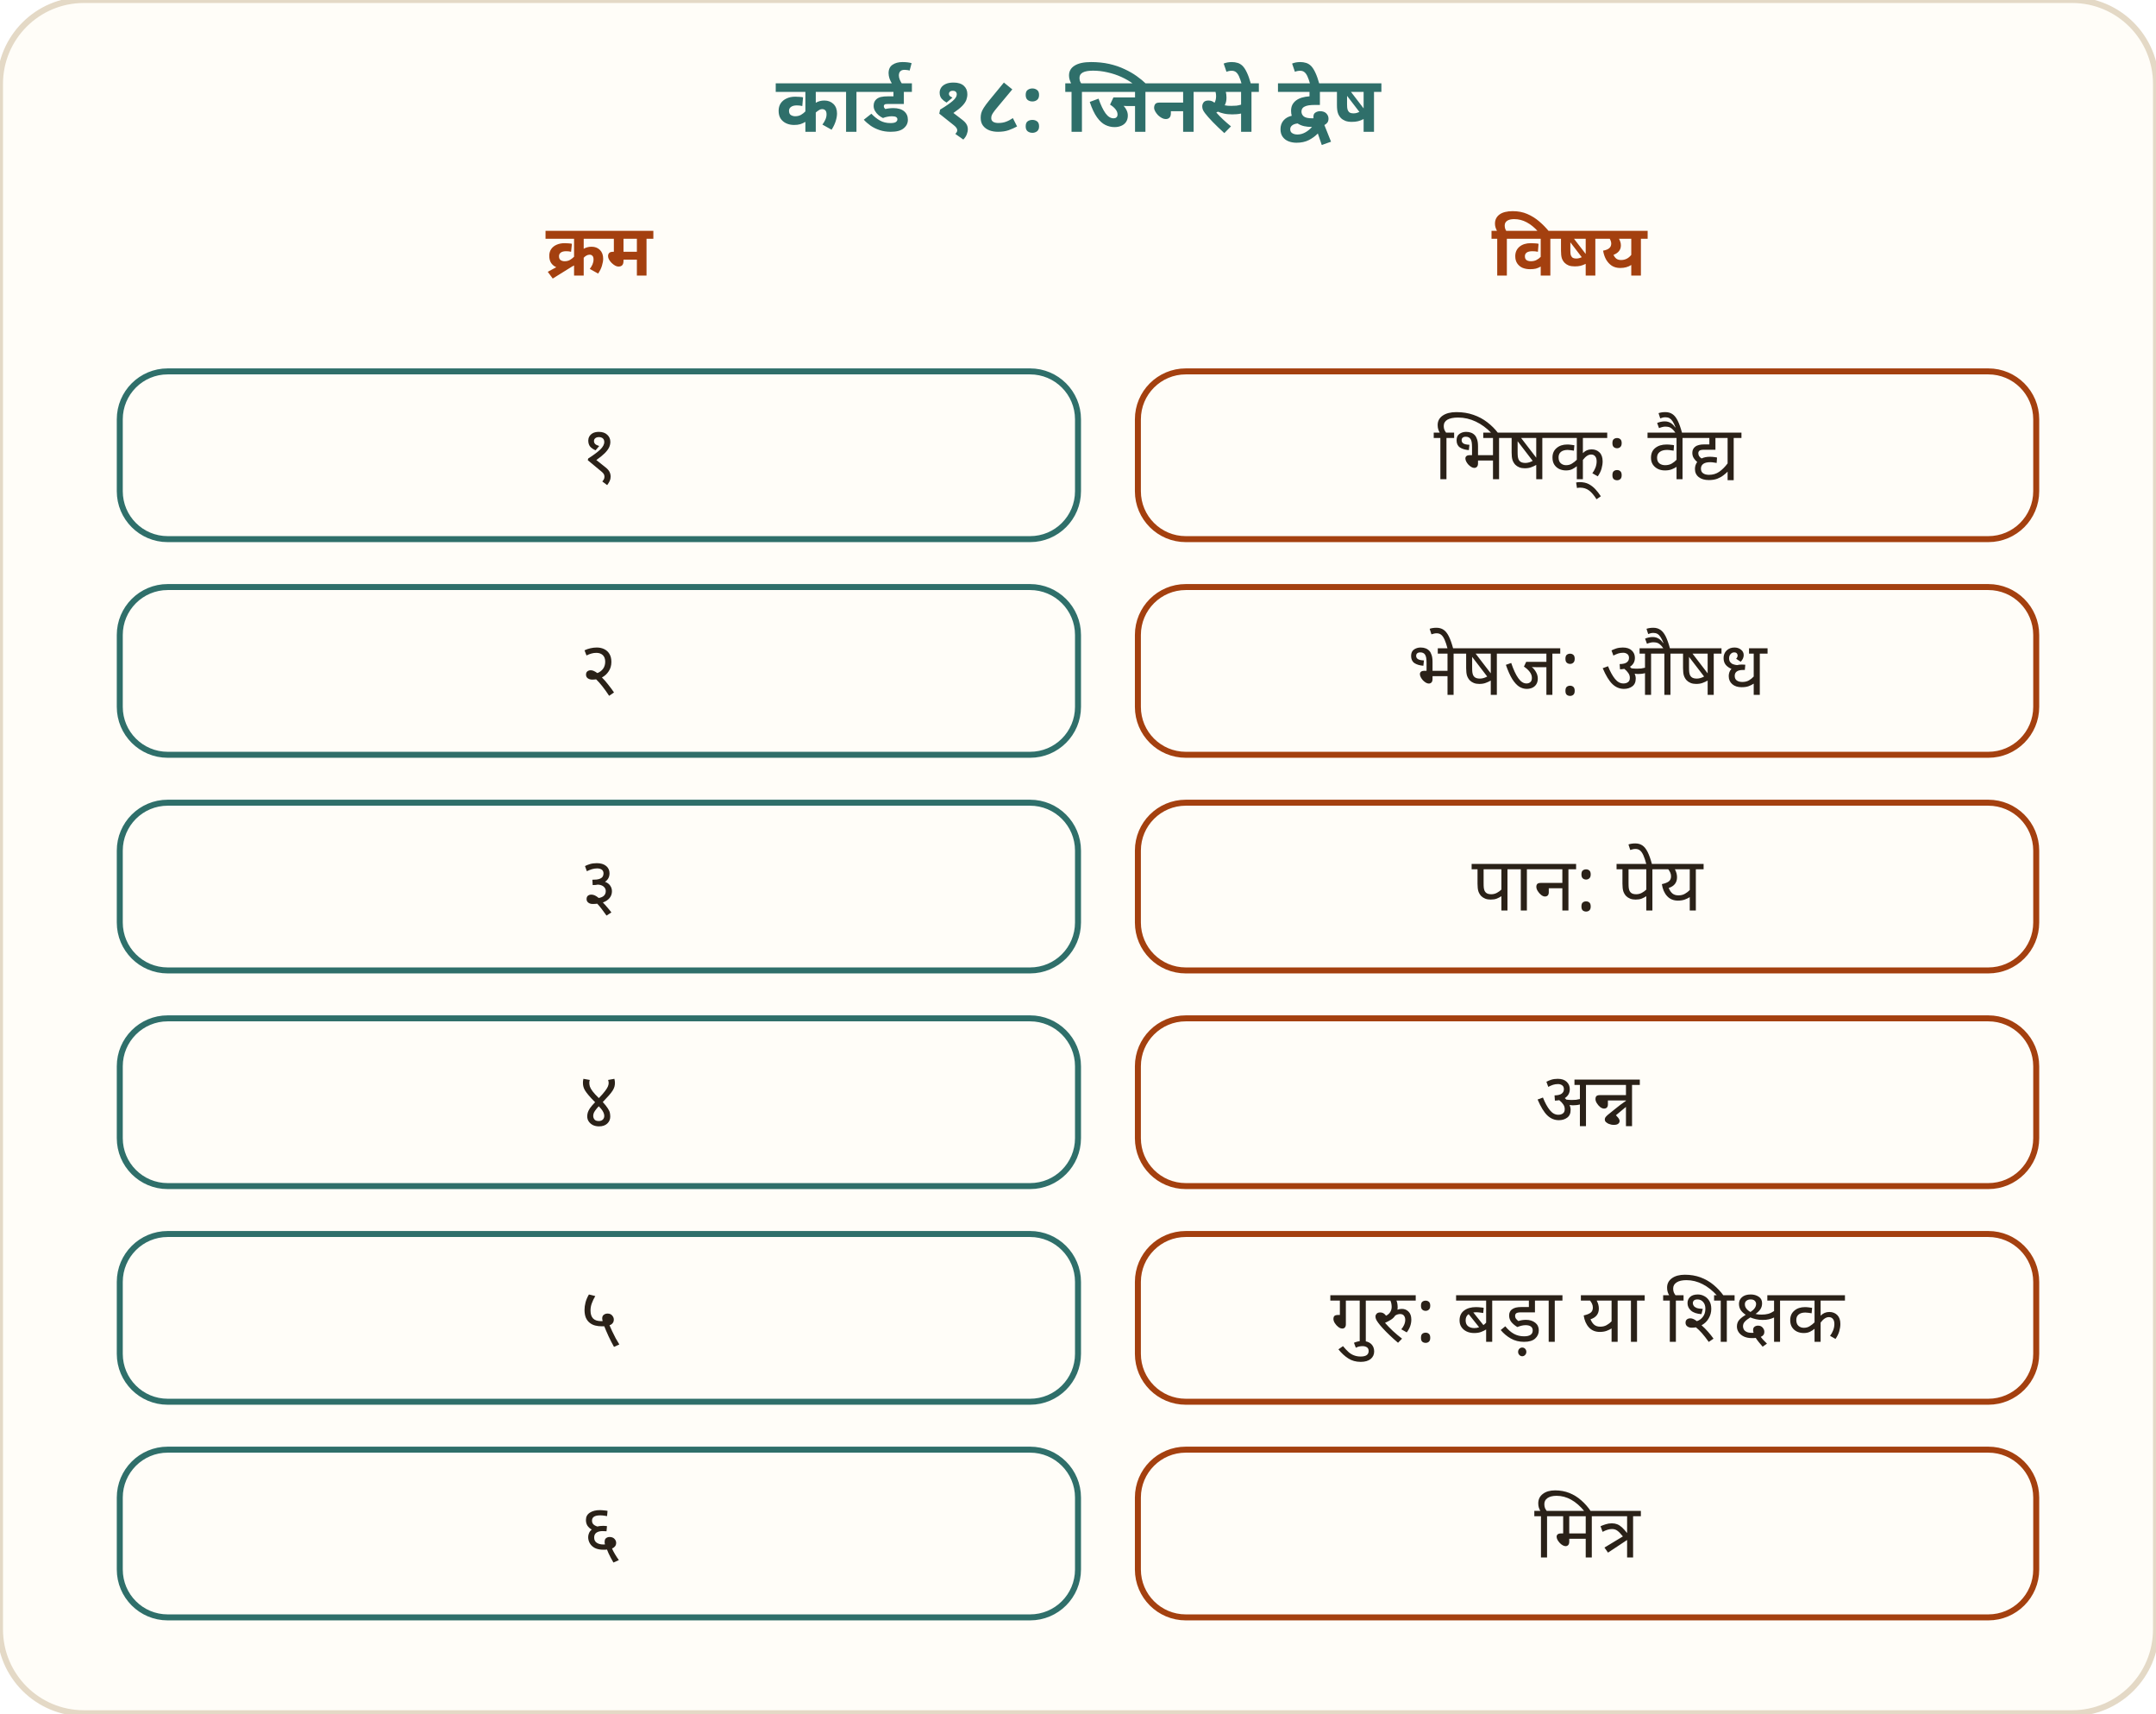
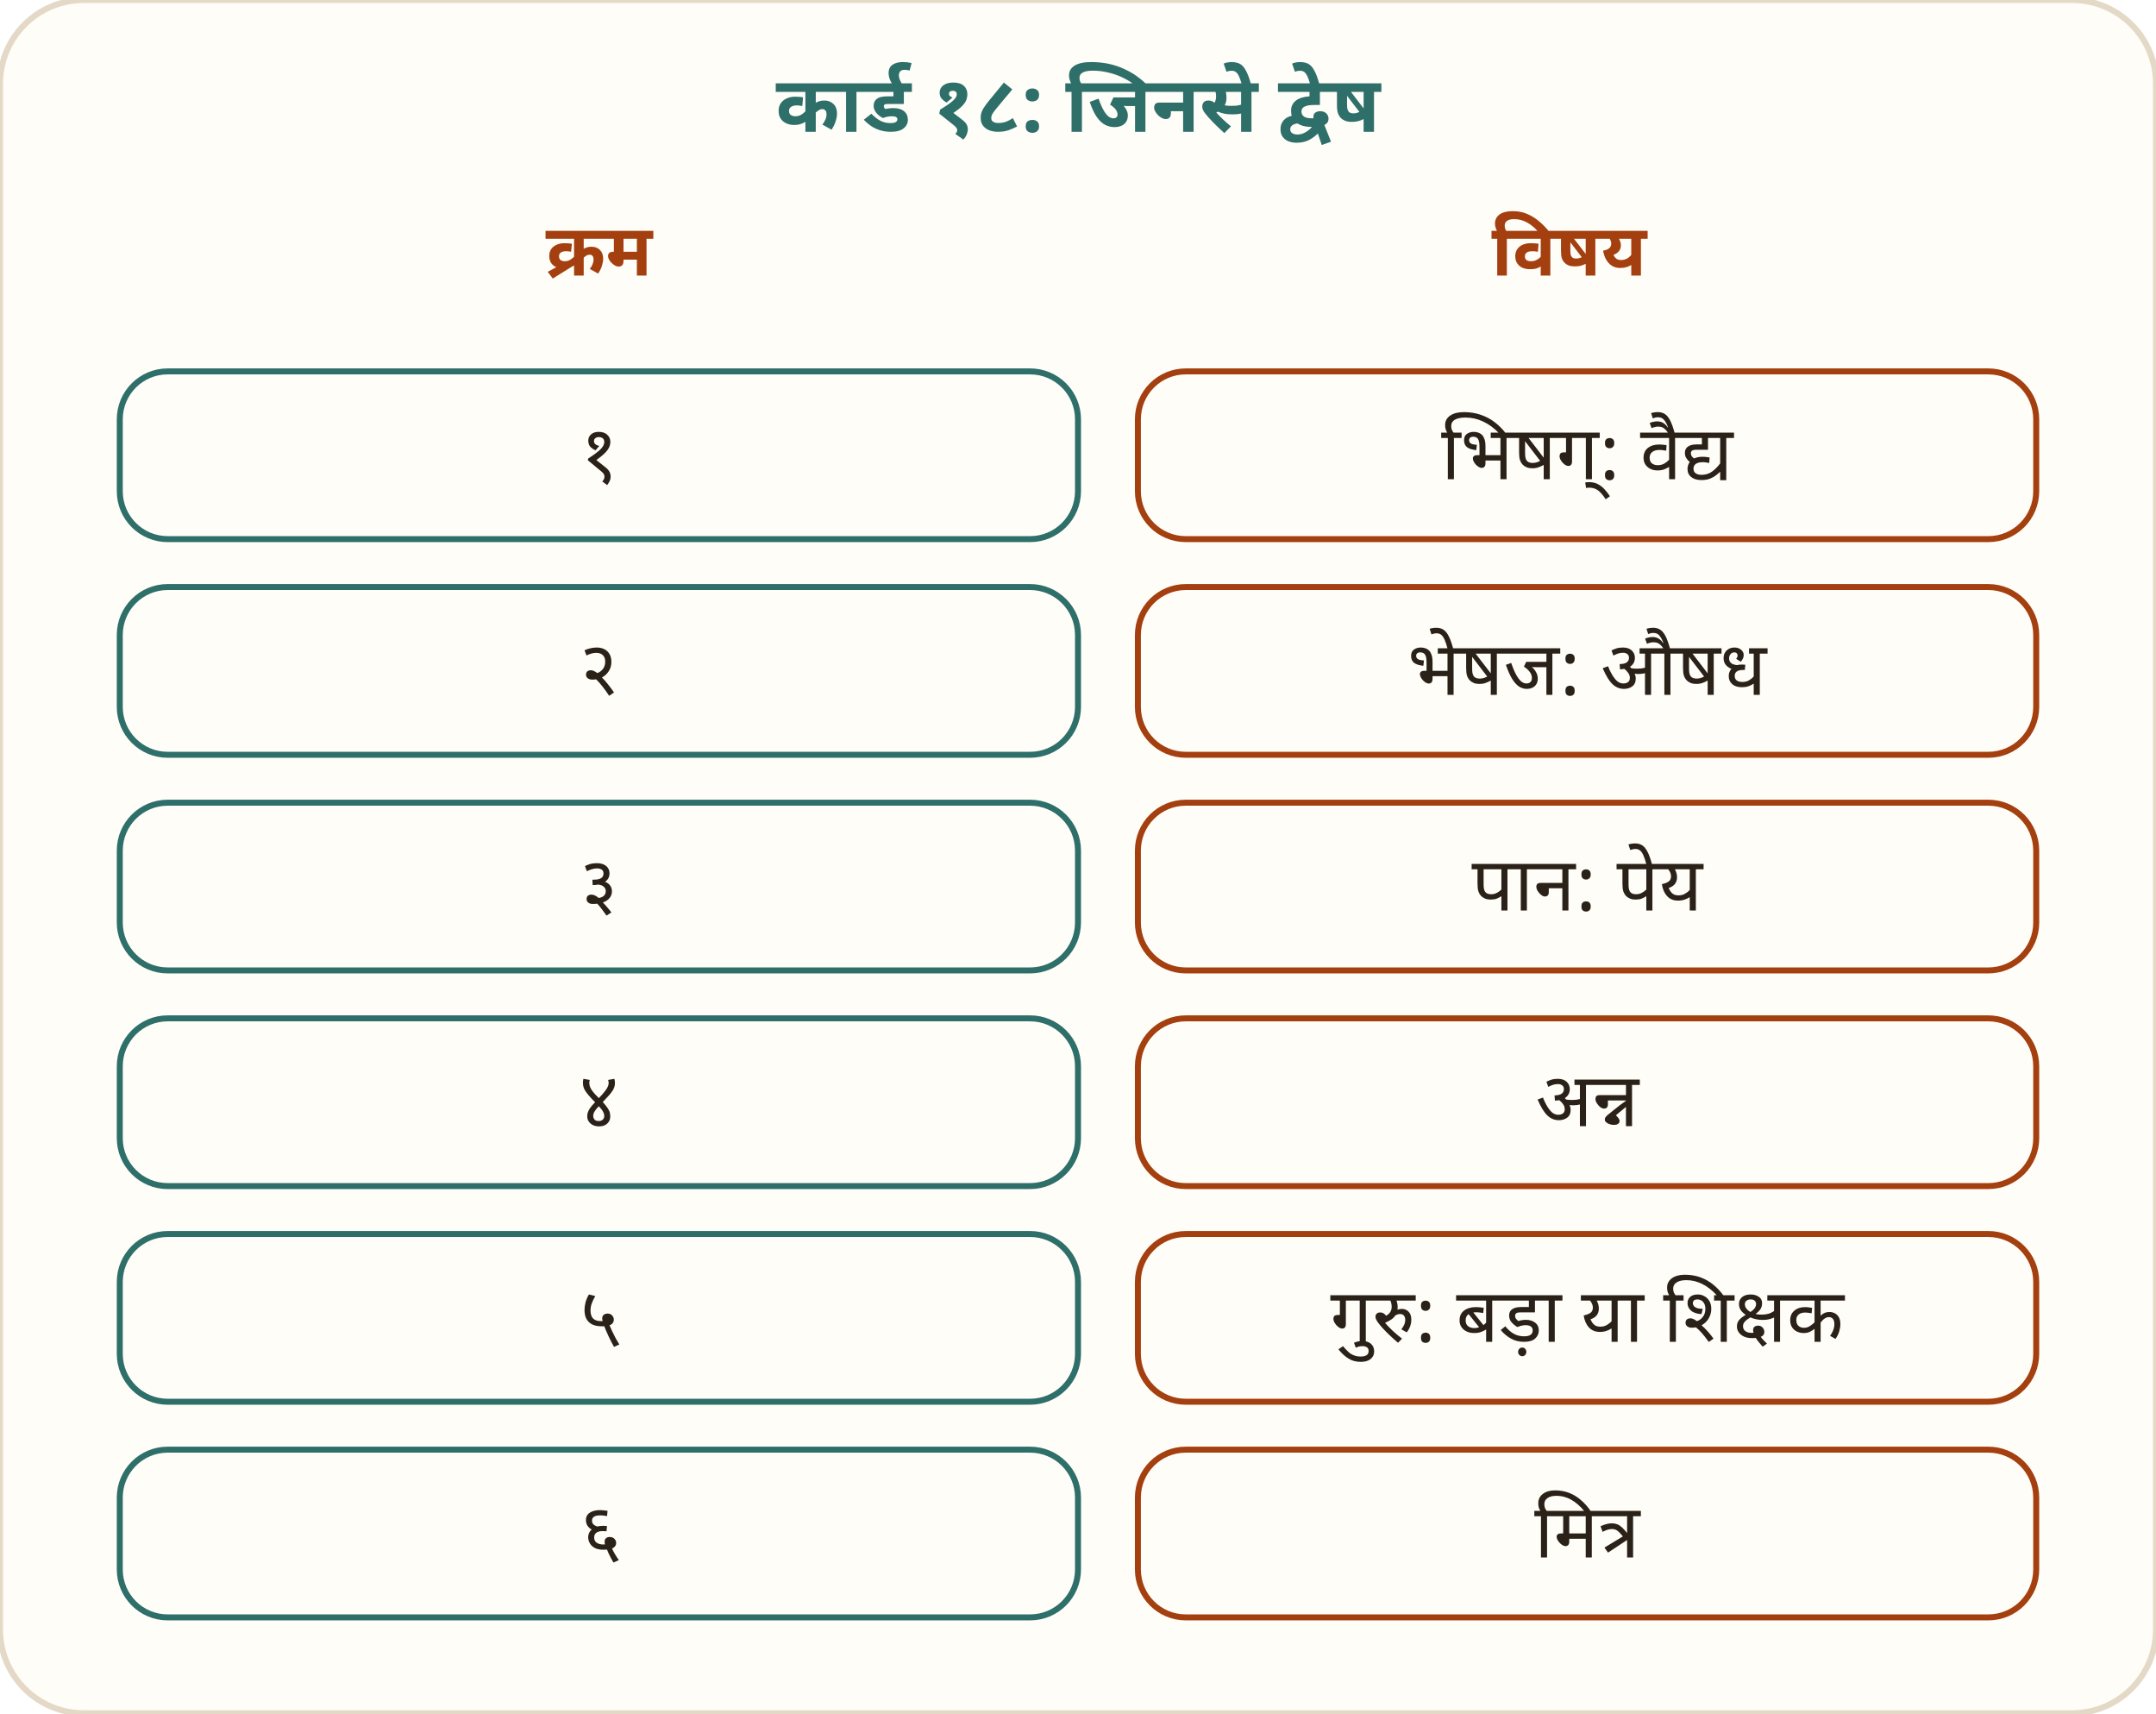
<svg xmlns="http://www.w3.org/2000/svg" viewBox="0 0 360 286" role="img">
  <rect width="360" height="286" rx="14" fill="#fffdf8" stroke="#e4d9c6" />
  <text x="180" y="22" font-family="'Noto Sans Devanagari','Mukta','Nirmala UI','Mangal',sans-serif" font-size="13" font-weight="700" fill="#2f6f6a" text-anchor="middle">कार्ड १८: जिनसे द्वेष</text>
  <text x="100" y="46" font-family="'Noto Sans Devanagari','Mukta','Nirmala UI','Mangal',sans-serif" font-size="12" font-weight="700" fill="#a4400f" text-anchor="middle">क्रम</text>
  <text x="262" y="46" font-family="'Noto Sans Devanagari','Mukta','Nirmala UI','Mangal',sans-serif" font-size="12" font-weight="700" fill="#a4400f" text-anchor="middle">विषय</text>
  <rect x="20" y="62" width="160" height="28" rx="8" fill="#fffdf8" stroke="#2f6f6a" />
  <text x="100.0" y="80.0" font-family="'Noto Sans Devanagari','Mukta','Nirmala UI','Mangal',sans-serif" font-size="12.5" font-weight="500" fill="#2a2118" text-anchor="middle">१</text>
  <rect x="190" y="62" width="150" height="28" rx="8" fill="#fffdf8" stroke="#a4400f" />
-   <text x="265.0" y="80.0" font-family="'Noto Sans Devanagari','Mukta','Nirmala UI','Mangal',sans-serif" font-size="12.5" font-weight="500" fill="#2a2118" text-anchor="middle">भिषक्: वैद्य</text>
+   <text x="265.0" y="80.0" font-family="'Noto Sans Devanagari','Mukta','Nirmala UI','Mangal',sans-serif" font-size="12.5" font-weight="500" fill="#2a2118" text-anchor="middle">भिषग्: वैद्य</text>
  <rect x="20" y="98" width="160" height="28" rx="8" fill="#fffdf8" stroke="#2f6f6a" />
  <text x="100.0" y="116.0" font-family="'Noto Sans Devanagari','Mukta','Nirmala UI','Mangal',sans-serif" font-size="12.5" font-weight="500" fill="#2a2118" text-anchor="middle">२</text>
  <rect x="190" y="98" width="150" height="28" rx="8" fill="#fffdf8" stroke="#a4400f" />
  <text x="265.0" y="116.0" font-family="'Noto Sans Devanagari','Mukta','Nirmala UI','Mangal',sans-serif" font-size="12.5" font-weight="500" fill="#2a2118" text-anchor="middle">भेषज: औषध</text>
  <rect x="20" y="134" width="160" height="28" rx="8" fill="#fffdf8" stroke="#2f6f6a" />
  <text x="100.0" y="152.0" font-family="'Noto Sans Devanagari','Mukta','Nirmala UI','Mangal',sans-serif" font-size="12.5" font-weight="500" fill="#2a2118" text-anchor="middle">३</text>
  <rect x="190" y="134" width="150" height="28" rx="8" fill="#fffdf8" stroke="#a4400f" />
  <text x="265.0" y="152.0" font-family="'Noto Sans Devanagari','Mukta','Nirmala UI','Mangal',sans-serif" font-size="12.5" font-weight="500" fill="#2a2118" text-anchor="middle">पान: पेय</text>
  <rect x="20" y="170" width="160" height="28" rx="8" fill="#fffdf8" stroke="#2f6f6a" />
  <text x="100.0" y="188.0" font-family="'Noto Sans Devanagari','Mukta','Nirmala UI','Mangal',sans-serif" font-size="12.5" font-weight="500" fill="#2a2118" text-anchor="middle">४</text>
  <rect x="190" y="170" width="150" height="28" rx="8" fill="#fffdf8" stroke="#a4400f" />
  <text x="265.0" y="188.0" font-family="'Noto Sans Devanagari','Mukta','Nirmala UI','Mangal',sans-serif" font-size="12.5" font-weight="500" fill="#2a2118" text-anchor="middle">अन्न</text>
  <rect x="20" y="206" width="160" height="28" rx="8" fill="#fffdf8" stroke="#2f6f6a" />
  <text x="100.0" y="224.0" font-family="'Noto Sans Devanagari','Mukta','Nirmala UI','Mangal',sans-serif" font-size="12.5" font-weight="500" fill="#2a2118" text-anchor="middle">५</text>
  <rect x="190" y="206" width="150" height="28" rx="8" fill="#fffdf8" stroke="#a4400f" />
  <text x="265.0" y="224.0" font-family="'Noto Sans Devanagari','Mukta','Nirmala UI','Mangal',sans-serif" font-size="12.5" font-weight="500" fill="#2a2118" text-anchor="middle">गुरु: बड़ा या शिक्षक</text>
  <rect x="20" y="242" width="160" height="28" rx="8" fill="#fffdf8" stroke="#2f6f6a" />
  <text x="100.0" y="260.0" font-family="'Noto Sans Devanagari','Mukta','Nirmala UI','Mangal',sans-serif" font-size="12.5" font-weight="500" fill="#2a2118" text-anchor="middle">६</text>
  <rect x="190" y="242" width="150" height="28" rx="8" fill="#fffdf8" stroke="#a4400f" />
  <text x="265.0" y="260.0" font-family="'Noto Sans Devanagari','Mukta','Nirmala UI','Mangal',sans-serif" font-size="12.5" font-weight="500" fill="#2a2118" text-anchor="middle">मित्र</text>
</svg>
